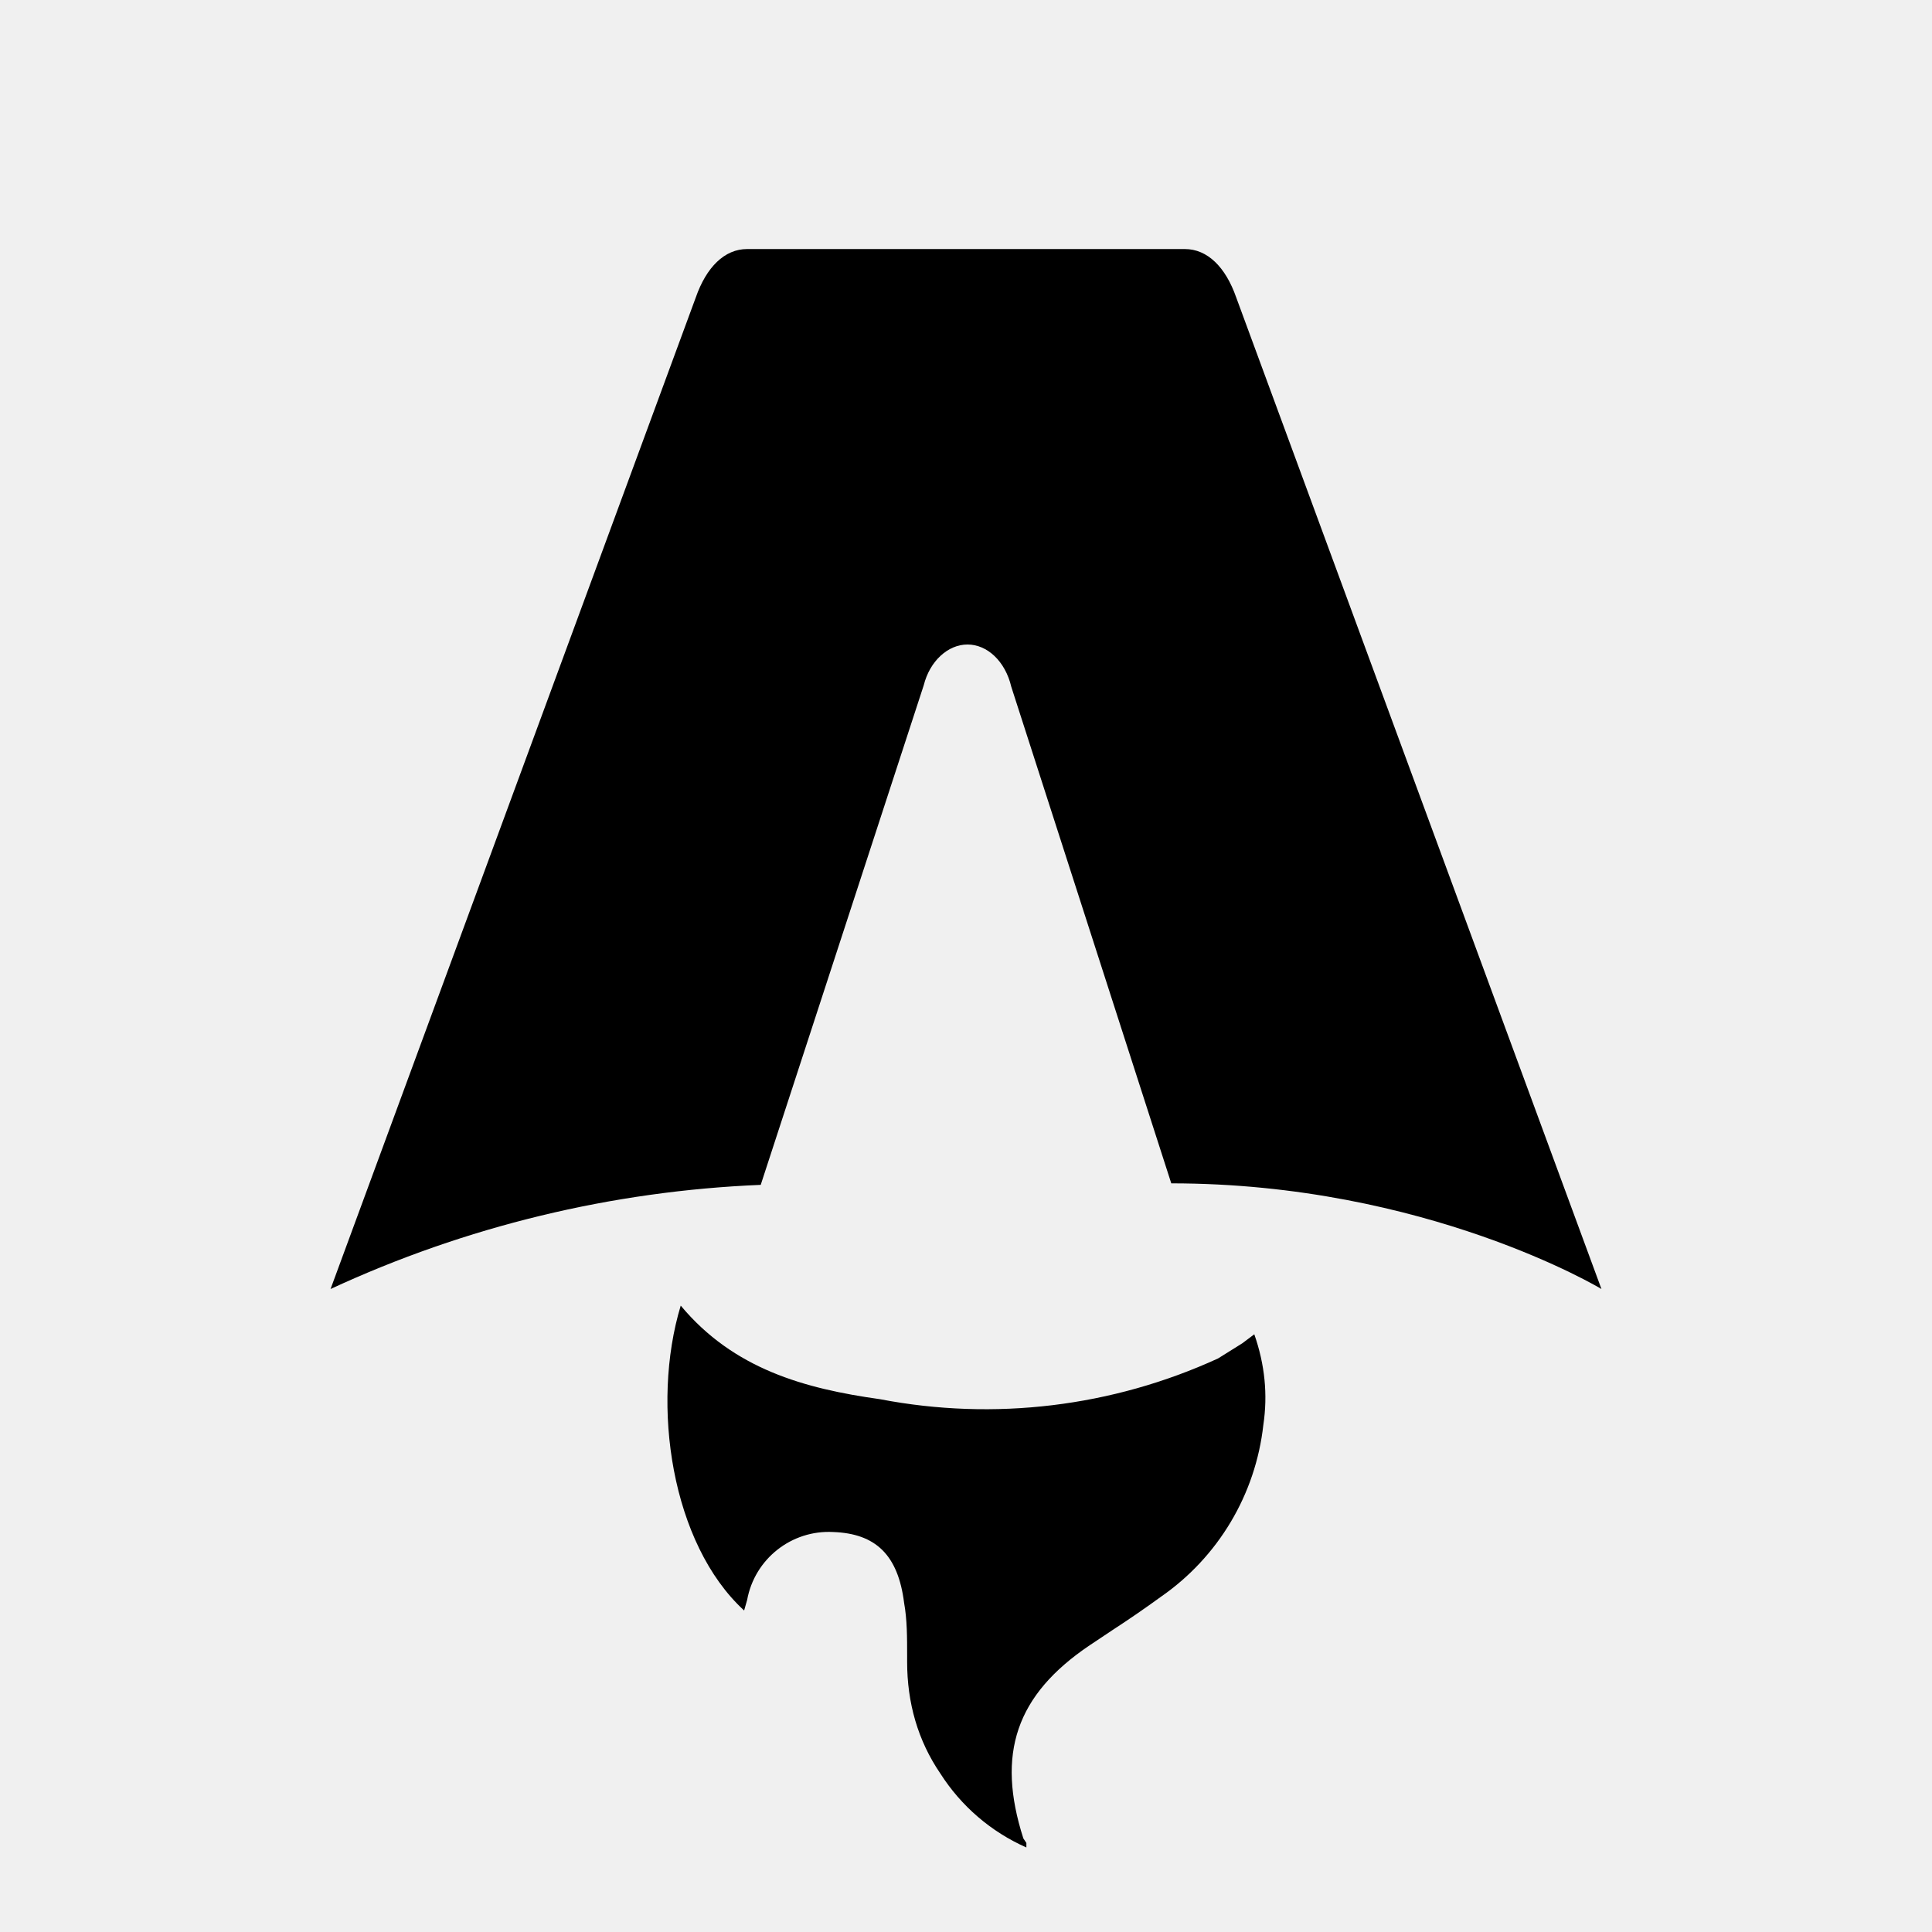
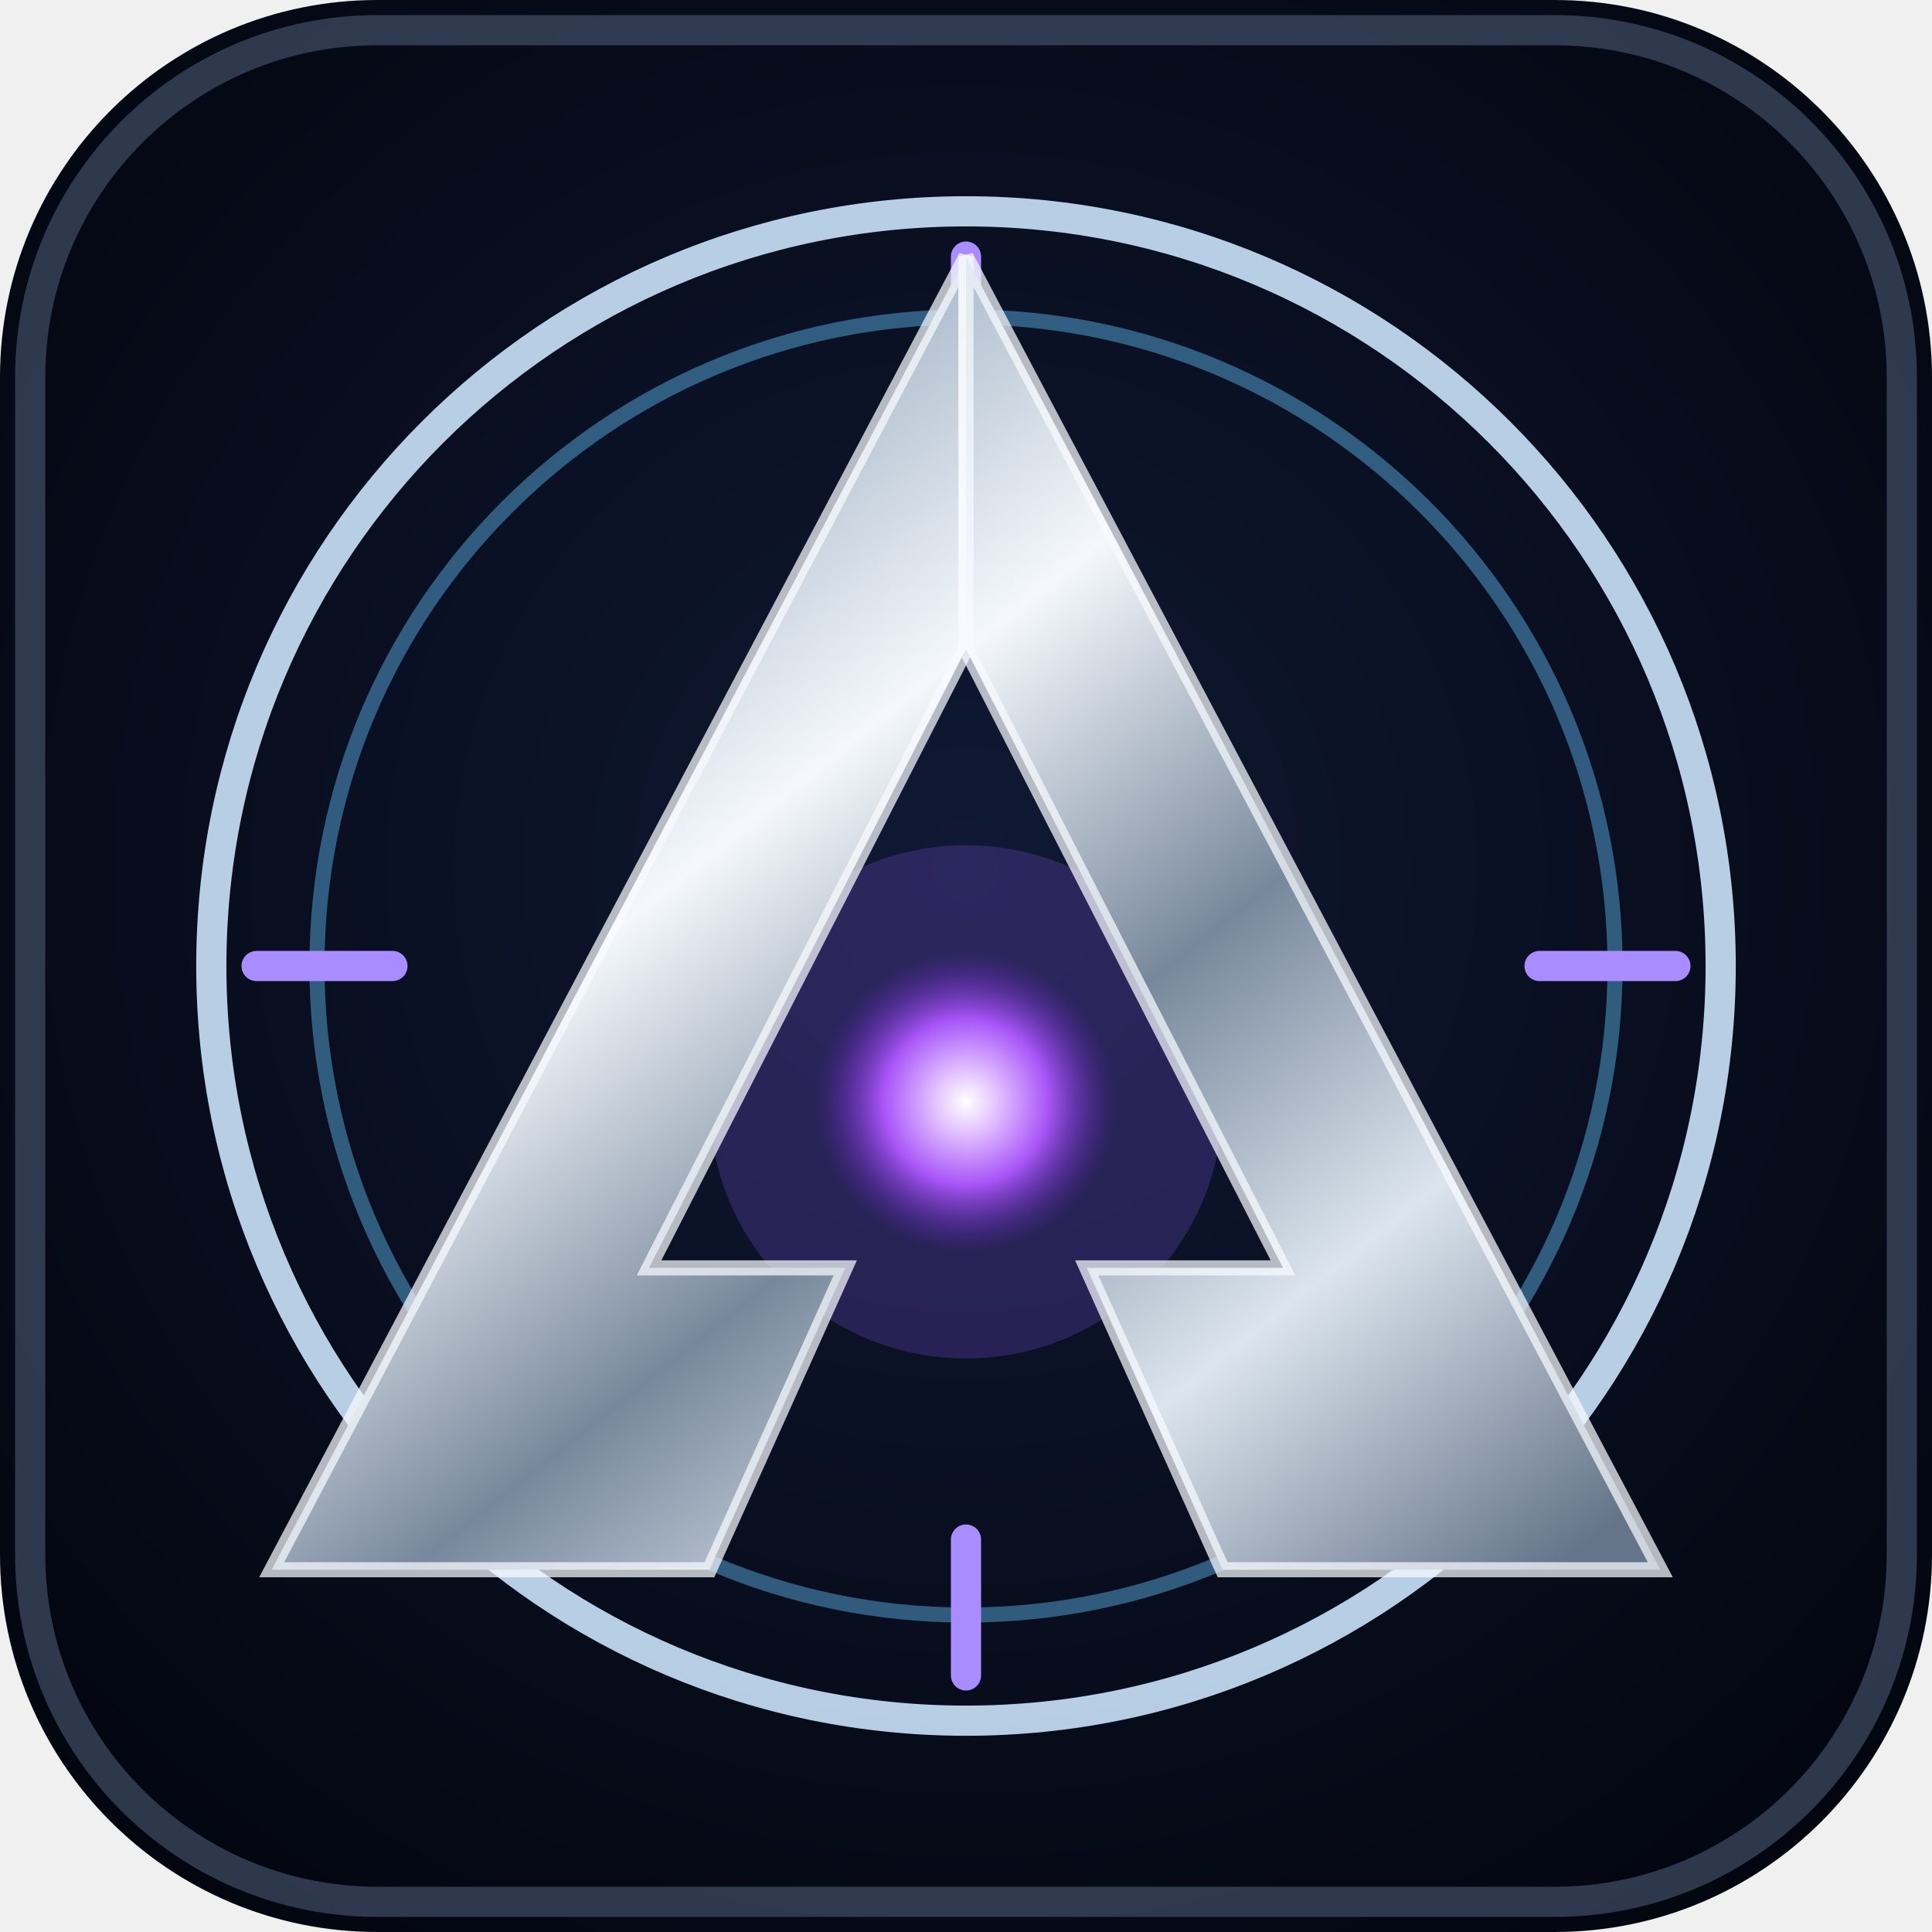
- <svg xmlns="http://www.w3.org/2000/svg" fill="none" viewBox="0 0 128 128">
-   <path d="M50.4 78.5a75.1 75.1 0 0 0-28.5 6.9l24.2-65.7c.7-2 1.9-3.2 3.4-3.2h29c1.5 0 2.7 1.2 3.4 3.2l24.2 65.7s-11.6-7-28.5-7L67 45.5c-.4-1.7-1.6-2.8-2.9-2.8-1.3 0-2.5 1.1-2.9 2.7L50.4 78.5Zm-1.1 28.2Zm-4.2-20.2c-2 6.6-.6 15.8 4.2 20.2a17.5 17.5 0 0 1 .2-.7 5.5 5.5 0 0 1 5.7-4.5c2.8.1 4.3 1.5 4.7 4.7.2 1.1.2 2.3.2 3.5v.4c0 2.7.7 5.2 2.2 7.4a13 13 0 0 0 5.7 4.9v-.3l-.2-.3c-1.8-5.6-.5-9.5 4.4-12.8l1.5-1a73 73 0 0 0 3.2-2.2 16 16 0 0 0 6.8-11.4c.3-2 .1-4-.6-6l-.8.6-1.6 1a37 37 0 0 1-22.4 2.7c-5-.7-9.7-2-13.2-6.2Z" />
-   <style>
-         path { fill: #000; }
-         @media (prefers-color-scheme: dark) {
-             path { fill: #FFF; }
-         }
-     </style>
+ <svg xmlns="http://www.w3.org/2000/svg" viewBox="0 0 128 128" role="img" aria-label="Anomaly Detector">
+   <defs>
+     <radialGradient id="background" cx="50%" cy="45%" r="70%">
+       <stop offset="0" stop-color="#101934" />
+       <stop offset="1" stop-color="#02050d" />
+     </radialGradient>
+     <radialGradient id="core" cx="50%" cy="50%" r="50%">
+       <stop offset="0" stop-color="#fff" />
+       <stop offset=".2" stop-color="#e4c4ff" />
+       <stop offset=".55" stop-color="#a855f7" />
+       <stop offset="1" stop-color="#5b21b6" stop-opacity="0" />
+     </radialGradient>
+     <linearGradient id="letter" gradientUnits="userSpaceOnUse" x1="28" y1="20" x2="98" y2="108">
+       <stop stop-color="#ffffff" />
+       <stop offset=".18" stop-color="#aebccc" />
+       <stop offset=".36" stop-color="#f4f8fc" />
+       <stop offset=".58" stop-color="#78889c" />
+       <stop offset=".78" stop-color="#dce5ee" />
+       <stop offset="1" stop-color="#657489" />
+     </linearGradient>
+   </defs>
+   <rect width="128" height="128" rx="25" fill="url(#background)" />
+   <rect x="2" y="2" width="124" height="124" rx="23" fill="none" stroke="#52617c" stroke-opacity=".55" stroke-width="2" />
+   <circle cx="64" cy="64" r="50" fill="none" stroke="#cfe8ff" stroke-opacity=".88" stroke-width="2" />
+   <circle cx="64" cy="64" r="43" fill="none" stroke="#67c7ff" stroke-opacity=".42" />
+   <path d="M17 64h9m76 0h9M64 17v9m0 76v9" stroke="#a98cff" stroke-linecap="round" stroke-width="2" />
+   <circle cx="64" cy="73" r="17" fill="#8b5cf6" opacity=".22" />
+   <circle cx="64" cy="73" r="10" fill="url(#core)" />
+   <polygon points="64,17 18,104 47,104 56,84 43,84 64,43" fill="url(#letter)" stroke="#f8fbff" stroke-opacity=".72" stroke-width="1" />
+   <polygon points="64,17 110,104 81,104 72,84 85,84 64,43" fill="url(#letter)" stroke="#f8fbff" stroke-opacity=".72" stroke-width="1" />
</svg>
